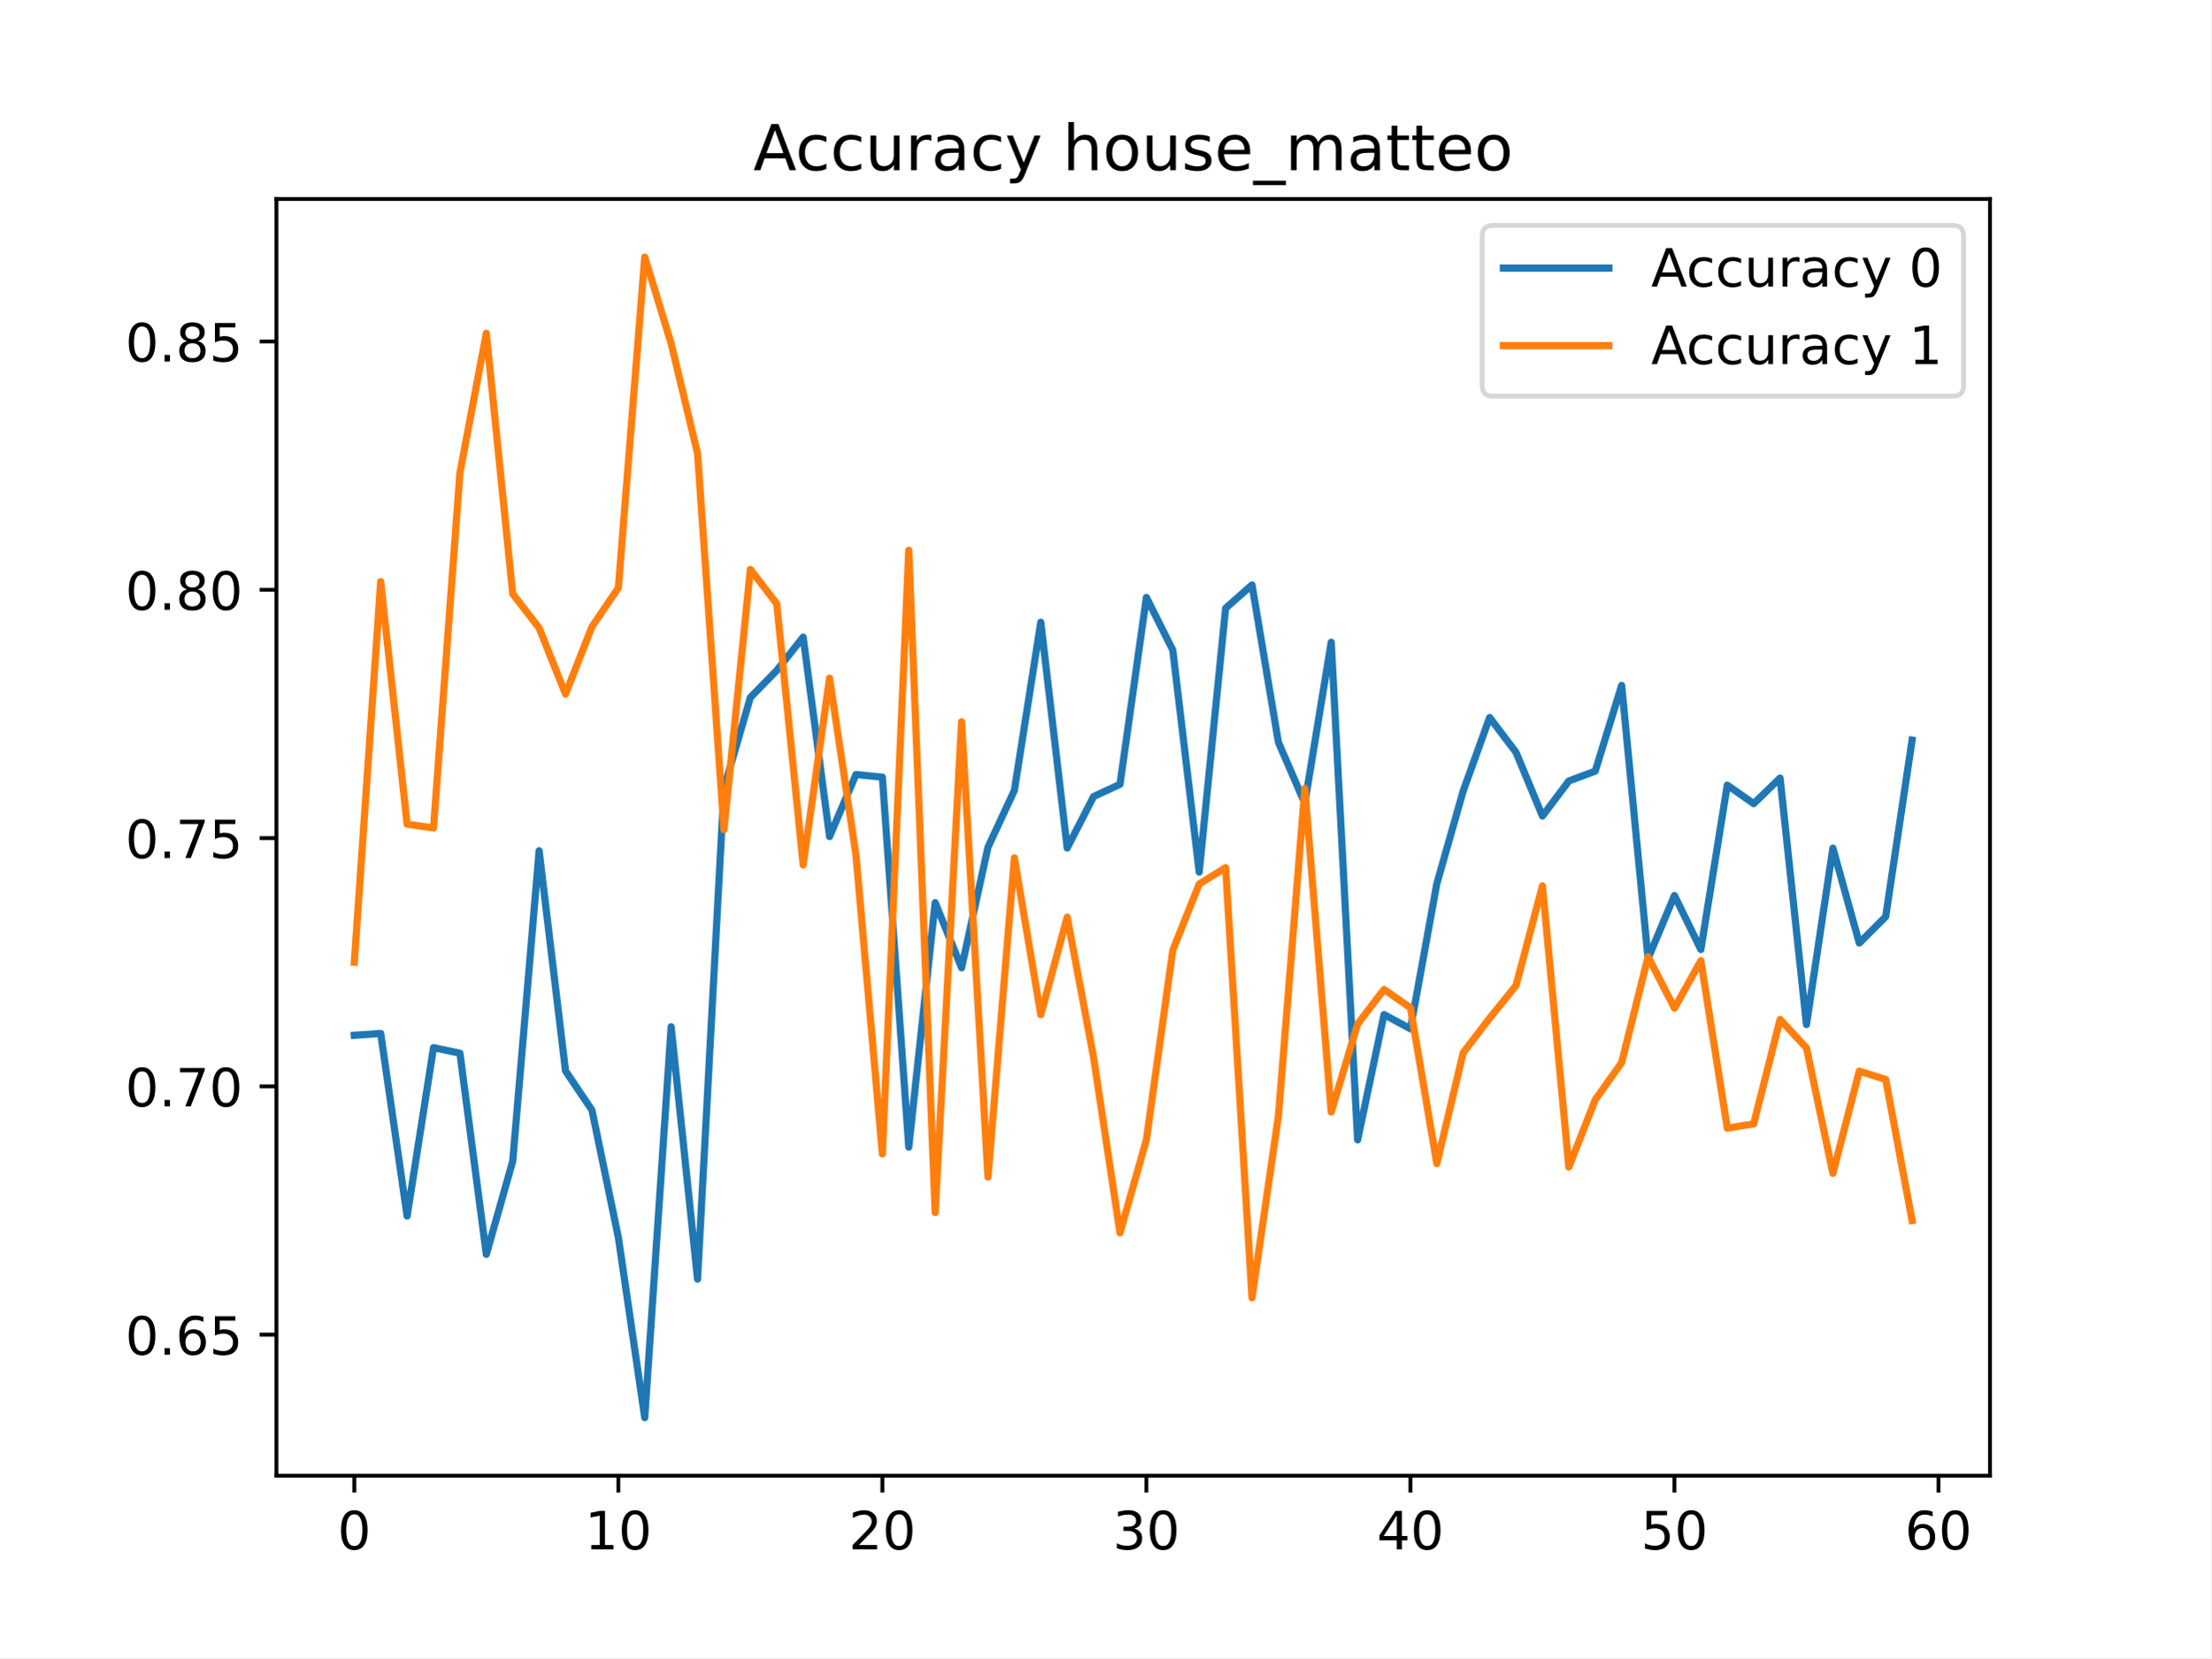
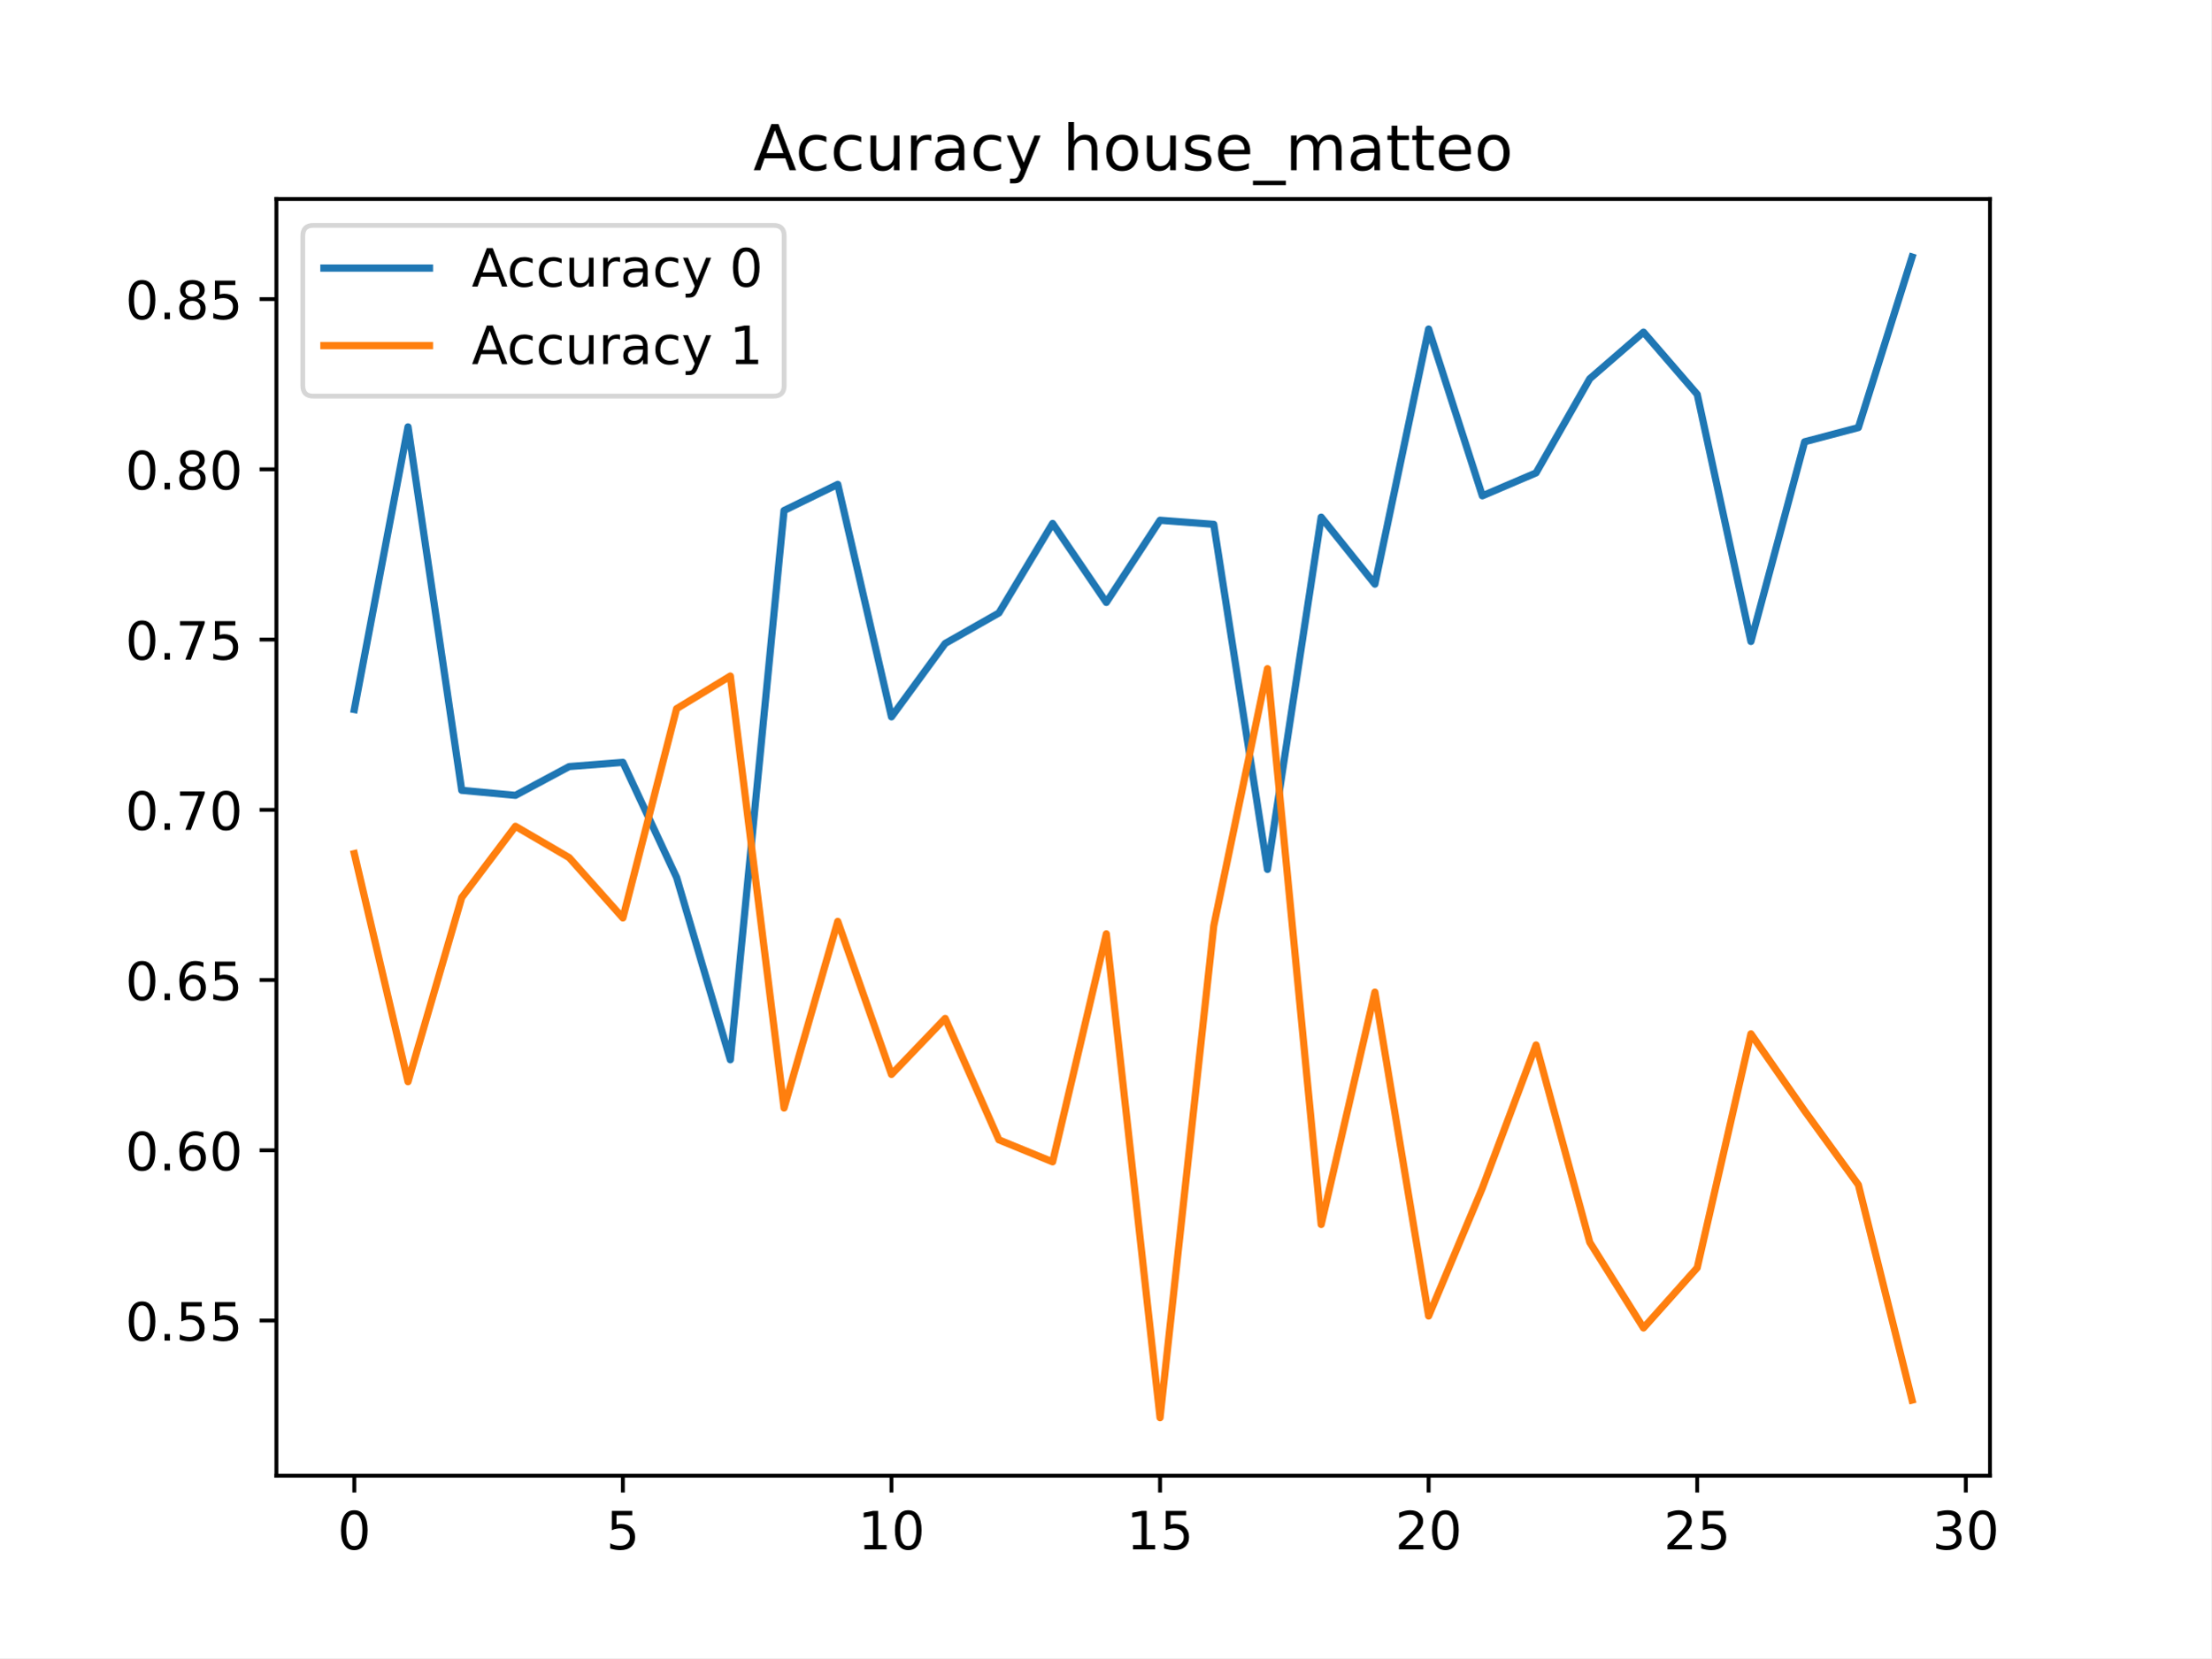
<svg xmlns="http://www.w3.org/2000/svg" xmlns:xlink="http://www.w3.org/1999/xlink" width="460.8pt" height="345.6pt" viewBox="0 0 460.8 345.6" version="1.1">
  <defs>
    <style type="text/css">*{stroke-linejoin: round; stroke-linecap: butt}</style>
  </defs>
  <g id="figure_1">
    <g id="patch_1">
      <path d="M 0 345.6  L 460.8 345.6  L 460.8 0  L 0 0  z " style="fill: #ffffff" />
    </g>
    <g id="axes_1">
      <g id="patch_2">
        <path d="M 57.6 307.584  L 414.72 307.584  L 414.72 41.472  L 57.6 41.472  z " style="fill: #ffffff" />
      </g>
      <g id="matplotlib.axis_1">
        <g id="xtick_1">
          <g id="line2d_1">
            <defs>
-               <path id="m9b61e95811" d="M 0 0  L 0 3.5  " style="stroke: #000000; stroke-width: 0.8" />
+               <path id="mf90331cf9f" d="M 0 0  L 0 3.5  " style="stroke: #000000; stroke-width: 0.8" />
            </defs>
            <g>
-               <use xlink:href="#m9b61e95811" x="73.833" y="307.584" style="stroke: #000000; stroke-width: 0.8" />
+               <use xlink:href="#mf90331cf9f" x="73.833" y="307.584" style="stroke: #000000; stroke-width: 0.8" />
            </g>
          </g>
          <g id="text_1">
            <g transform="translate(70.33335 322.9423) scale(0.11 -0.11)">
              <defs>
                <path id="DejaVuSans-30" d="M 2034 4250  Q 1547 4250 1301 3770  Q 1056 3291 1056 2328  Q 1056 1369 1301 889  Q 1547 409 2034 409  Q 2525 409 2770 889  Q 3016 1369 3016 2328  Q 3016 3291 2770 3770  Q 2525 4250 2034 4250  z M 2034 4750  Q 2819 4750 3233 4129  Q 3647 3509 3647 2328  Q 3647 1150 3233 529  Q 2819 -91 2034 -91  Q 1250 -91 836 529  Q 422 1150 422 2328  Q 422 3509 836 4129  Q 1250 4750 2034 4750  z " transform="scale(0.015625)" />
              </defs>
              <use xlink:href="#DejaVuSans-30" />
            </g>
          </g>
        </g>
        <g id="xtick_2">
          <g id="line2d_2">
            <g>
-               <use xlink:href="#m9b61e95811" x="128.859" y="307.584" style="stroke: #000000; stroke-width: 0.8" />
+               <use xlink:href="#mf90331cf9f" x="129.808" y="307.584" style="stroke: #000000; stroke-width: 0.8" />
            </g>
          </g>
          <g id="text_2">
-             <g transform="translate(121.8602 322.9423) scale(0.11 -0.11)">
+             <g transform="translate(126.3083 322.9423) scale(0.11 -0.11)">
+               <defs>
+                 <path id="DejaVuSans-35" d="M 691 4666  L 3169 4666  L 3169 4134  L 1269 4134  L 1269 2991  Q 1406 3038 1543 3061  Q 1681 3084 1819 3084  Q 2600 3084 3056 2656  Q 3513 2228 3513 1497  Q 3513 744 3044 326  Q 2575 -91 1722 -91  Q 1428 -91 1123 -41  Q 819 9 494 109  L 494 744  Q 775 591 1075 516  Q 1375 441 1709 441  Q 2250 441 2565 725  Q 2881 1009 2881 1497  Q 2881 1984 2565 2268  Q 2250 2553 1709 2553  Q 1456 2553 1204 2497  Q 953 2441 691 2322  L 691 4666  z " transform="scale(0.015625)" />
+               </defs>
+               <use xlink:href="#DejaVuSans-35" />
+             </g>
+           </g>
+         </g>
+         <g id="xtick_3">
+           <g id="line2d_3">
+             <g>
+               <use xlink:href="#mf90331cf9f" x="185.783" y="307.584" style="stroke: #000000; stroke-width: 0.8" />
+             </g>
+           </g>
+           <g id="text_3">
+             <g transform="translate(178.7838 322.9423) scale(0.11 -0.11)">
              <defs>
                <path id="DejaVuSans-31" d="M 794 531  L 1825 531  L 1825 4091  L 703 3866  L 703 4441  L 1819 4666  L 2450 4666  L 2450 531  L 3481 531  L 3481 0  L 794 0  L 794 531  z " transform="scale(0.015625)" />
              </defs>
              <use xlink:href="#DejaVuSans-31" />
              <use xlink:href="#DejaVuSans-30" x="63.623" />
            </g>
          </g>
        </g>
-         <g id="xtick_3">
-           <g id="line2d_3">
-             <g>
-               <use xlink:href="#m9b61e95811" x="183.885" y="307.584" style="stroke: #000000; stroke-width: 0.8" />
-             </g>
-           </g>
-           <g id="text_3">
-             <g transform="translate(176.8864 322.9423) scale(0.11 -0.11)">
+         <g id="xtick_4">
+           <g id="line2d_4">
+             <g>
+               <use xlink:href="#mf90331cf9f" x="241.757" y="307.584" style="stroke: #000000; stroke-width: 0.8" />
+             </g>
+           </g>
+           <g id="text_4">
+             <g transform="translate(234.7587 322.9423) scale(0.11 -0.11)">
+               <use xlink:href="#DejaVuSans-31" />
+               <use xlink:href="#DejaVuSans-35" x="63.623" />
+             </g>
+           </g>
+         </g>
+         <g id="xtick_5">
+           <g id="line2d_5">
+             <g>
+               <use xlink:href="#mf90331cf9f" x="297.732" y="307.584" style="stroke: #000000; stroke-width: 0.8" />
+             </g>
+           </g>
+           <g id="text_5">
+             <g transform="translate(290.7337 322.9423) scale(0.11 -0.11)">
              <defs>
                <path id="DejaVuSans-32" d="M 1228 531  L 3431 531  L 3431 0  L 469 0  L 469 531  Q 828 903 1448 1529  Q 2069 2156 2228 2338  Q 2531 2678 2651 2914  Q 2772 3150 2772 3378  Q 2772 3750 2511 3984  Q 2250 4219 1831 4219  Q 1534 4219 1204 4116  Q 875 4013 500 3803  L 500 4441  Q 881 4594 1212 4672  Q 1544 4750 1819 4750  Q 2544 4750 2975 4387  Q 3406 4025 3406 3419  Q 3406 3131 3298 2873  Q 3191 2616 2906 2266  Q 2828 2175 2409 1742  Q 1991 1309 1228 531  z " transform="scale(0.015625)" />
              </defs>
              <use xlink:href="#DejaVuSans-32" />
              <use xlink:href="#DejaVuSans-30" x="63.623" />
            </g>
          </g>
        </g>
-         <g id="xtick_4">
-           <g id="line2d_4">
-             <g>
-               <use xlink:href="#m9b61e95811" x="238.911" y="307.584" style="stroke: #000000; stroke-width: 0.8" />
-             </g>
-           </g>
-           <g id="text_4">
-             <g transform="translate(231.9126 322.9423) scale(0.11 -0.11)">
-               <defs>
-                 <path id="DejaVuSans-33" d="M 2597 2516  Q 3050 2419 3304 2112  Q 3559 1806 3559 1356  Q 3559 666 3084 287  Q 2609 -91 1734 -91  Q 1441 -91 1130 -33  Q 819 25 488 141  L 488 750  Q 750 597 1062 519  Q 1375 441 1716 441  Q 2309 441 2620 675  Q 2931 909 2931 1356  Q 2931 1769 2642 2001  Q 2353 2234 1838 2234  L 1294 2234  L 1294 2753  L 1863 2753  Q 2328 2753 2575 2939  Q 2822 3125 2822 3475  Q 2822 3834 2567 4026  Q 2313 4219 1838 4219  Q 1578 4219 1281 4162  Q 984 4106 628 3988  L 628 4550  Q 988 4650 1302 4700  Q 1616 4750 1894 4750  Q 2613 4750 3031 4423  Q 3450 4097 3450 3541  Q 3450 3153 3228 2886  Q 3006 2619 2597 2516  z " transform="scale(0.015625)" />
-               </defs>
-               <use xlink:href="#DejaVuSans-33" />
-               <use xlink:href="#DejaVuSans-30" x="63.623" />
-             </g>
-           </g>
-         </g>
-         <g id="xtick_5">
-           <g id="line2d_5">
-             <g>
-               <use xlink:href="#m9b61e95811" x="293.938" y="307.584" style="stroke: #000000; stroke-width: 0.8" />
-             </g>
-           </g>
-           <g id="text_5">
-             <g transform="translate(286.9388 322.9423) scale(0.11 -0.11)">
-               <defs>
-                 <path id="DejaVuSans-34" d="M 2419 4116  L 825 1625  L 2419 1625  L 2419 4116  z M 2253 4666  L 3047 4666  L 3047 1625  L 3713 1625  L 3713 1100  L 3047 1100  L 3047 0  L 2419 0  L 2419 1100  L 313 1100  L 313 1709  L 2253 4666  z " transform="scale(0.015625)" />
-               </defs>
-               <use xlink:href="#DejaVuSans-34" />
-               <use xlink:href="#DejaVuSans-30" x="63.623" />
-             </g>
-           </g>
-         </g>
        <g id="xtick_6">
          <g id="line2d_6">
            <g>
-               <use xlink:href="#m9b61e95811" x="348.964" y="307.584" style="stroke: #000000; stroke-width: 0.8" />
+               <use xlink:href="#mf90331cf9f" x="353.707" y="307.584" style="stroke: #000000; stroke-width: 0.8" />
            </g>
          </g>
          <g id="text_6">
-             <g transform="translate(341.9649 322.9423) scale(0.11 -0.11)">
-               <defs>
-                 <path id="DejaVuSans-35" d="M 691 4666  L 3169 4666  L 3169 4134  L 1269 4134  L 1269 2991  Q 1406 3038 1543 3061  Q 1681 3084 1819 3084  Q 2600 3084 3056 2656  Q 3513 2228 3513 1497  Q 3513 744 3044 326  Q 2575 -91 1722 -91  Q 1428 -91 1123 -41  Q 819 9 494 109  L 494 744  Q 775 591 1075 516  Q 1375 441 1709 441  Q 2250 441 2565 725  Q 2881 1009 2881 1497  Q 2881 1984 2565 2268  Q 2250 2553 1709 2553  Q 1456 2553 1204 2497  Q 953 2441 691 2322  L 691 4666  z " transform="scale(0.015625)" />
-               </defs>
-               <use xlink:href="#DejaVuSans-35" />
-               <use xlink:href="#DejaVuSans-30" x="63.623" />
+             <g transform="translate(346.7086 322.9423) scale(0.11 -0.11)">
+               <use xlink:href="#DejaVuSans-32" />
+               <use xlink:href="#DejaVuSans-35" x="63.623" />
            </g>
          </g>
        </g>
        <g id="xtick_7">
          <g id="line2d_7">
            <g>
-               <use xlink:href="#m9b61e95811" x="403.99" y="307.584" style="stroke: #000000; stroke-width: 0.8" />
+               <use xlink:href="#mf90331cf9f" x="409.682" y="307.584" style="stroke: #000000; stroke-width: 0.8" />
            </g>
          </g>
          <g id="text_7">
-             <g transform="translate(396.9911 322.9423) scale(0.11 -0.11)">
-               <defs>
-                 <path id="DejaVuSans-36" d="M 2113 2584  Q 1688 2584 1439 2293  Q 1191 2003 1191 1497  Q 1191 994 1439 701  Q 1688 409 2113 409  Q 2538 409 2786 701  Q 3034 994 3034 1497  Q 3034 2003 2786 2293  Q 2538 2584 2113 2584  z M 3366 4563  L 3366 3988  Q 3128 4100 2886 4159  Q 2644 4219 2406 4219  Q 1781 4219 1451 3797  Q 1122 3375 1075 2522  Q 1259 2794 1537 2939  Q 1816 3084 2150 3084  Q 2853 3084 3261 2657  Q 3669 2231 3669 1497  Q 3669 778 3244 343  Q 2819 -91 2113 -91  Q 1303 -91 875 529  Q 447 1150 447 2328  Q 447 3434 972 4092  Q 1497 4750 2381 4750  Q 2619 4750 2861 4703  Q 3103 4656 3366 4563  z " transform="scale(0.015625)" />
-               </defs>
-               <use xlink:href="#DejaVuSans-36" />
+             <g transform="translate(402.6835 322.9423) scale(0.11 -0.11)">
+               <defs>
+                 <path id="DejaVuSans-33" d="M 2597 2516  Q 3050 2419 3304 2112  Q 3559 1806 3559 1356  Q 3559 666 3084 287  Q 2609 -91 1734 -91  Q 1441 -91 1130 -33  Q 819 25 488 141  L 488 750  Q 750 597 1062 519  Q 1375 441 1716 441  Q 2309 441 2620 675  Q 2931 909 2931 1356  Q 2931 1769 2642 2001  Q 2353 2234 1838 2234  L 1294 2234  L 1294 2753  L 1863 2753  Q 2328 2753 2575 2939  Q 2822 3125 2822 3475  Q 2822 3834 2567 4026  Q 2313 4219 1838 4219  Q 1578 4219 1281 4162  Q 984 4106 628 3988  L 628 4550  Q 988 4650 1302 4700  Q 1616 4750 1894 4750  Q 2613 4750 3031 4423  Q 3450 4097 3450 3541  Q 3450 3153 3228 2886  Q 3006 2619 2597 2516  z " transform="scale(0.015625)" />
+               </defs>
+               <use xlink:href="#DejaVuSans-33" />
              <use xlink:href="#DejaVuSans-30" x="63.623" />
            </g>
          </g>
        </g>
      </g>
      <g id="matplotlib.axis_2">
        <g id="ytick_1">
          <g id="line2d_8">
            <defs>
-               <path id="mab0cbf5c92" d="M 0 0  L -3.5 0  " style="stroke: #000000; stroke-width: 0.8" />
+               <path id="mb3ea3d48a8" d="M 0 0  L -3.5 0  " style="stroke: #000000; stroke-width: 0.8" />
            </defs>
            <g>
-               <use xlink:href="#mab0cbf5c92" x="57.6" y="278.188" style="stroke: #000000; stroke-width: 0.8" />
+               <use xlink:href="#mb3ea3d48a8" x="57.6" y="275.243" style="stroke: #000000; stroke-width: 0.8" />
            </g>
          </g>
          <g id="text_8">
-             <g transform="translate(26.10781 282.3676) scale(0.11 -0.11)">
+             <g transform="translate(26.10781 279.4225) scale(0.11 -0.11)">
              <defs>
                <path id="DejaVuSans-2e" d="M 684 794  L 1344 794  L 1344 0  L 684 0  L 684 794  z " transform="scale(0.015625)" />
              </defs>
+               <use xlink:href="#DejaVuSans-30" />
+               <use xlink:href="#DejaVuSans-2e" x="63.623" />
+               <use xlink:href="#DejaVuSans-35" x="95.41" />
+               <use xlink:href="#DejaVuSans-35" x="159.033" />
+             </g>
+           </g>
+         </g>
+         <g id="ytick_2">
+           <g id="line2d_9">
+             <g>
+               <use xlink:href="#mb3ea3d48a8" x="57.6" y="239.759" style="stroke: #000000; stroke-width: 0.8" />
+             </g>
+           </g>
+           <g id="text_9">
+             <g transform="translate(26.10781 243.938) scale(0.11 -0.11)">
+               <defs>
+                 <path id="DejaVuSans-36" d="M 2113 2584  Q 1688 2584 1439 2293  Q 1191 2003 1191 1497  Q 1191 994 1439 701  Q 1688 409 2113 409  Q 2538 409 2786 701  Q 3034 994 3034 1497  Q 3034 2003 2786 2293  Q 2538 2584 2113 2584  z M 3366 4563  L 3366 3988  Q 3128 4100 2886 4159  Q 2644 4219 2406 4219  Q 1781 4219 1451 3797  Q 1122 3375 1075 2522  Q 1259 2794 1537 2939  Q 1816 3084 2150 3084  Q 2853 3084 3261 2657  Q 3669 2231 3669 1497  Q 3669 778 3244 343  Q 2819 -91 2113 -91  Q 1303 -91 875 529  Q 447 1150 447 2328  Q 447 3434 972 4092  Q 1497 4750 2381 4750  Q 2619 4750 2861 4703  Q 3103 4656 3366 4563  z " transform="scale(0.015625)" />
+               </defs>
+               <use xlink:href="#DejaVuSans-30" />
+               <use xlink:href="#DejaVuSans-2e" x="63.623" />
+               <use xlink:href="#DejaVuSans-36" x="95.41" />
+               <use xlink:href="#DejaVuSans-30" x="159.033" />
+             </g>
+           </g>
+         </g>
+         <g id="ytick_3">
+           <g id="line2d_10">
+             <g>
+               <use xlink:href="#mb3ea3d48a8" x="57.6" y="204.274" style="stroke: #000000; stroke-width: 0.8" />
+             </g>
+           </g>
+           <g id="text_10">
+             <g transform="translate(26.10781 208.4536) scale(0.11 -0.11)">
              <use xlink:href="#DejaVuSans-30" />
              <use xlink:href="#DejaVuSans-2e" x="63.623" />
              <use xlink:href="#DejaVuSans-36" x="95.41" />
              <use xlink:href="#DejaVuSans-35" x="159.033" />
            </g>
          </g>
        </g>
-         <g id="ytick_2">
-           <g id="line2d_9">
-             <g>
-               <use xlink:href="#mab0cbf5c92" x="57.6" y="226.433" style="stroke: #000000; stroke-width: 0.8" />
-             </g>
-           </g>
-           <g id="text_9">
-             <g transform="translate(26.10781 230.612) scale(0.11 -0.11)">
+         <g id="ytick_4">
+           <g id="line2d_11">
+             <g>
+               <use xlink:href="#mb3ea3d48a8" x="57.6" y="168.79" style="stroke: #000000; stroke-width: 0.8" />
+             </g>
+           </g>
+           <g id="text_11">
+             <g transform="translate(26.10781 172.9692) scale(0.11 -0.11)">
              <defs>
                <path id="DejaVuSans-37" d="M 525 4666  L 3525 4666  L 3525 4397  L 1831 0  L 1172 0  L 2766 4134  L 525 4134  L 525 4666  z " transform="scale(0.015625)" />
              </defs>
              <use xlink:href="#DejaVuSans-30" />
              <use xlink:href="#DejaVuSans-2e" x="63.623" />
              <use xlink:href="#DejaVuSans-37" x="95.41" />
              <use xlink:href="#DejaVuSans-30" x="159.033" />
            </g>
          </g>
        </g>
-         <g id="ytick_3">
-           <g id="line2d_10">
-             <g>
-               <use xlink:href="#mab0cbf5c92" x="57.6" y="174.677" style="stroke: #000000; stroke-width: 0.8" />
-             </g>
-           </g>
-           <g id="text_10">
-             <g transform="translate(26.10781 178.8565) scale(0.11 -0.11)">
+         <g id="ytick_5">
+           <g id="line2d_12">
+             <g>
+               <use xlink:href="#mb3ea3d48a8" x="57.6" y="133.306" style="stroke: #000000; stroke-width: 0.8" />
+             </g>
+           </g>
+           <g id="text_12">
+             <g transform="translate(26.10781 137.4847) scale(0.11 -0.11)">
              <use xlink:href="#DejaVuSans-30" />
              <use xlink:href="#DejaVuSans-2e" x="63.623" />
              <use xlink:href="#DejaVuSans-37" x="95.41" />
              <use xlink:href="#DejaVuSans-35" x="159.033" />
            </g>
          </g>
        </g>
-         <g id="ytick_4">
-           <g id="line2d_11">
-             <g>
-               <use xlink:href="#mab0cbf5c92" x="57.6" y="122.922" style="stroke: #000000; stroke-width: 0.8" />
-             </g>
-           </g>
-           <g id="text_11">
-             <g transform="translate(26.10781 127.1009) scale(0.11 -0.11)">
+         <g id="ytick_6">
+           <g id="line2d_13">
+             <g>
+               <use xlink:href="#mb3ea3d48a8" x="57.6" y="97.821" style="stroke: #000000; stroke-width: 0.8" />
+             </g>
+           </g>
+           <g id="text_13">
+             <g transform="translate(26.10781 102.0003) scale(0.11 -0.11)">
              <defs>
                <path id="DejaVuSans-38" d="M 2034 2216  Q 1584 2216 1326 1975  Q 1069 1734 1069 1313  Q 1069 891 1326 650  Q 1584 409 2034 409  Q 2484 409 2743 651  Q 3003 894 3003 1313  Q 3003 1734 2745 1975  Q 2488 2216 2034 2216  z M 1403 2484  Q 997 2584 770 2862  Q 544 3141 544 3541  Q 544 4100 942 4425  Q 1341 4750 2034 4750  Q 2731 4750 3128 4425  Q 3525 4100 3525 3541  Q 3525 3141 3298 2862  Q 3072 2584 2669 2484  Q 3125 2378 3379 2068  Q 3634 1759 3634 1313  Q 3634 634 3220 271  Q 2806 -91 2034 -91  Q 1263 -91 848 271  Q 434 634 434 1313  Q 434 1759 690 2068  Q 947 2378 1403 2484  z M 1172 3481  Q 1172 3119 1398 2916  Q 1625 2713 2034 2713  Q 2441 2713 2670 2916  Q 2900 3119 2900 3481  Q 2900 3844 2670 4047  Q 2441 4250 2034 4250  Q 1625 4250 1398 4047  Q 1172 3844 1172 3481  z " transform="scale(0.015625)" />
              </defs>
              <use xlink:href="#DejaVuSans-30" />
              <use xlink:href="#DejaVuSans-2e" x="63.623" />
              <use xlink:href="#DejaVuSans-38" x="95.41" />
              <use xlink:href="#DejaVuSans-30" x="159.033" />
            </g>
          </g>
        </g>
-         <g id="ytick_5">
-           <g id="line2d_12">
-             <g>
-               <use xlink:href="#mab0cbf5c92" x="57.6" y="71.166" style="stroke: #000000; stroke-width: 0.8" />
-             </g>
-           </g>
-           <g id="text_12">
-             <g transform="translate(26.10781 75.34542) scale(0.11 -0.11)">
+         <g id="ytick_7">
+           <g id="line2d_14">
+             <g>
+               <use xlink:href="#mb3ea3d48a8" x="57.6" y="62.337" style="stroke: #000000; stroke-width: 0.8" />
+             </g>
+           </g>
+           <g id="text_14">
+             <g transform="translate(26.10781 66.51587) scale(0.11 -0.11)">
              <use xlink:href="#DejaVuSans-30" />
              <use xlink:href="#DejaVuSans-2e" x="63.623" />
              <use xlink:href="#DejaVuSans-38" x="95.41" />
              <use xlink:href="#DejaVuSans-35" x="159.033" />
            </g>
          </g>
        </g>
      </g>
-       <g id="line2d_13">
-         <path d="M 73.833 215.786  L 79.335 215.405  L 84.838 253.466  L 90.341 218.361  L 95.843 219.519  L 101.346 261.45  L 106.848 242.023  L 112.351 177.329  L 117.854 223.221  L 123.356 231.373  L 128.859 257.899  L 134.362 295.488  L 139.864 214.018  L 145.367 266.615  L 150.869 164.316  L 156.372 145.377  L 161.875 139.74  L 167.377 132.792  L 172.88 174.373  L 178.382 161.437  L 183.885 161.985  L 189.388 239.113  L 194.89 188.131  L 200.393 201.722  L 205.896 176.582  L 211.398 164.743  L 216.901 129.684  L 222.403 176.75  L 227.906 166.023  L 233.409 163.478  L 238.911 124.519  L 244.414 135.504  L 249.917 181.778  L 255.419 126.774  L 260.922 121.913  L 266.424 154.717  L 271.927 167.425  L 277.43 133.859  L 282.932 237.589  L 288.435 211.474  L 293.938 214.43  L 299.44 184.2  L 304.943 164.835  L 310.445 149.552  L 315.948 156.82  L 321.451 170.091  L 326.953 162.778  L 332.456 160.721  L 337.958 142.863  L 343.461 199.787  L 348.964 186.653  L 354.466 197.913  L 359.969 163.646  L 365.472 167.501  L 370.974 162.168  L 376.477 213.546  L 381.979 176.78  L 387.482 196.557  L 392.985 191.057  L 398.487 154.26  " clip-path="url(#p442595fc83)" style="fill: none; stroke: #1f77b4; stroke-width: 1.5; stroke-linecap: square" />
-       </g>
-       <g id="line2d_14">
-         <path d="M 73.833 200.56  L 79.335 121.221  L 84.838 171.793  L 90.341 172.564  L 95.843 98.571  L 101.346 69.456  L 106.848 123.782  L 112.351 130.893  L 117.854 144.667  L 123.356 130.644  L 128.859 122.539  L 134.362 53.568  L 139.864 71.594  L 145.367 94.518  L 150.869 172.937  L 156.372 118.685  L 161.875 125.846  L 167.377 180.272  L 172.88 141.336  L 178.382 178.233  L 183.885 240.515  L 189.388 114.682  L 194.89 252.723  L 200.393 150.436  L 205.896 245.339  L 211.398 178.805  L 216.901 211.5  L 222.403 191.162  L 227.906 220.401  L 233.409 256.975  L 238.911 237.557  L 244.414 198.049  L 249.917 184.25  L 255.419 180.843  L 260.922 270.501  L 266.424 232.609  L 271.927 164.334  L 277.43 231.788  L 282.932 213.439  L 288.435 206.229  L 293.938 210.058  L 299.44 242.529  L 304.943 219.406  L 310.445 212.221  L 315.948 205.408  L 321.451 184.648  L 326.953 243.25  L 332.456 229.228  L 337.958 221.47  L 343.461 199.416  L 348.964 210.132  L 354.466 200.237  L 359.969 235.145  L 365.472 234.25  L 370.974 212.494  L 376.477 218.437  L 381.979 244.568  L 387.482 223.26  L 392.985 225.001  L 398.487 254.389  " clip-path="url(#p442595fc83)" style="fill: none; stroke: #ff7f0e; stroke-width: 1.5; stroke-linecap: square" />
+       <g id="line2d_15">
+         <path d="M 73.833 147.889  L 85.028 88.971  L 96.223 164.728  L 107.418 165.773  L 118.613 159.777  L 129.808 158.899  L 141.003 182.895  L 152.198 220.888  L 163.393 106.406  L 174.588 100.953  L 185.783 149.414  L 196.978 134.11  L 208.173 127.759  L 219.368 109.101  L 230.563 125.565  L 241.757 108.433  L 252.952 109.289  L 264.147 181.213  L 275.342 107.795  L 286.537 121.752  L 297.732 68.58  L 308.927 103.345  L 320.122 98.561  L 331.317 78.932  L 342.512 69.227  L 353.707 82.191  L 364.902 133.703  L 376.097 92.074  L 387.292 89.117  L 398.487 53.568  " clip-path="url(#p0739265c27)" style="fill: none; stroke: #1f77b4; stroke-width: 1.5; stroke-linecap: square" />
+       </g>
+       <g id="line2d_16">
+         <path d="M 73.833 177.917  L 85.028 225.46  L 96.223 187.071  L 107.418 172.223  L 118.613 178.752  L 129.808 191.333  L 141.003 147.71  L 152.198 140.908  L 163.393 230.949  L 174.588 192.049  L 185.783 223.943  L 196.978 212.266  L 208.173 237.58  L 219.368 242.166  L 230.563 194.64  L 241.757 295.488  L 252.952 192.969  L 264.147 139.374  L 275.342 255.224  L 286.537 206.794  L 297.732 274.299  L 308.927 247.621  L 320.122 217.806  L 331.317 258.94  L 342.512 276.788  L 353.707 264.241  L 364.902 215.488  L 376.097 231.546  L 387.292 246.956  L 398.487 291.823  " clip-path="url(#p0739265c27)" style="fill: none; stroke: #ff7f0e; stroke-width: 1.5; stroke-linecap: square" />
      </g>
      <g id="patch_3">
        <path d="M 57.6 307.584  L 57.6 41.472  " style="fill: none; stroke: #000000; stroke-width: 0.8; stroke-linejoin: miter; stroke-linecap: square" />
      </g>
      <g id="patch_4">
        <path d="M 414.72 307.584  L 414.72 41.472  " style="fill: none; stroke: #000000; stroke-width: 0.8; stroke-linejoin: miter; stroke-linecap: square" />
      </g>
      <g id="patch_5">
        <path d="M 57.6 307.584  L 414.72 307.584  " style="fill: none; stroke: #000000; stroke-width: 0.8; stroke-linejoin: miter; stroke-linecap: square" />
      </g>
      <g id="patch_6">
        <path d="M 57.6 41.472  L 414.72 41.472  " style="fill: none; stroke: #000000; stroke-width: 0.8; stroke-linejoin: miter; stroke-linecap: square" />
      </g>
-       <g id="text_13">
+       <g id="text_15">
        <g transform="translate(156.9786 35.472) scale(0.132 -0.132)">
          <defs>
            <path id="DejaVuSans-41" d="M 2188 4044  L 1331 1722  L 3047 1722  L 2188 4044  z M 1831 4666  L 2547 4666  L 4325 0  L 3669 0  L 3244 1197  L 1141 1197  L 716 0  L 50 0  L 1831 4666  z " transform="scale(0.015625)" />
            <path id="DejaVuSans-63" d="M 3122 3366  L 3122 2828  Q 2878 2963 2633 3030  Q 2388 3097 2138 3097  Q 1578 3097 1268 2742  Q 959 2388 959 1747  Q 959 1106 1268 751  Q 1578 397 2138 397  Q 2388 397 2633 464  Q 2878 531 3122 666  L 3122 134  Q 2881 22 2623 -34  Q 2366 -91 2075 -91  Q 1284 -91 818 406  Q 353 903 353 1747  Q 353 2603 823 3093  Q 1294 3584 2113 3584  Q 2378 3584 2631 3529  Q 2884 3475 3122 3366  z " transform="scale(0.015625)" />
            <path id="DejaVuSans-75" d="M 544 1381  L 544 3500  L 1119 3500  L 1119 1403  Q 1119 906 1312 657  Q 1506 409 1894 409  Q 2359 409 2629 706  Q 2900 1003 2900 1516  L 2900 3500  L 3475 3500  L 3475 0  L 2900 0  L 2900 538  Q 2691 219 2414 64  Q 2138 -91 1772 -91  Q 1169 -91 856 284  Q 544 659 544 1381  z M 1991 3584  L 1991 3584  z " transform="scale(0.015625)" />
            <path id="DejaVuSans-72" d="M 2631 2963  Q 2534 3019 2420 3045  Q 2306 3072 2169 3072  Q 1681 3072 1420 2755  Q 1159 2438 1159 1844  L 1159 0  L 581 0  L 581 3500  L 1159 3500  L 1159 2956  Q 1341 3275 1631 3429  Q 1922 3584 2338 3584  Q 2397 3584 2469 3576  Q 2541 3569 2628 3553  L 2631 2963  z " transform="scale(0.015625)" />
            <path id="DejaVuSans-61" d="M 2194 1759  Q 1497 1759 1228 1600  Q 959 1441 959 1056  Q 959 750 1161 570  Q 1363 391 1709 391  Q 2188 391 2477 730  Q 2766 1069 2766 1631  L 2766 1759  L 2194 1759  z M 3341 1997  L 3341 0  L 2766 0  L 2766 531  Q 2569 213 2275 61  Q 1981 -91 1556 -91  Q 1019 -91 701 211  Q 384 513 384 1019  Q 384 1609 779 1909  Q 1175 2209 1959 2209  L 2766 2209  L 2766 2266  Q 2766 2663 2505 2880  Q 2244 3097 1772 3097  Q 1472 3097 1187 3025  Q 903 2953 641 2809  L 641 3341  Q 956 3463 1253 3523  Q 1550 3584 1831 3584  Q 2591 3584 2966 3190  Q 3341 2797 3341 1997  z " transform="scale(0.015625)" />
            <path id="DejaVuSans-79" d="M 2059 -325  Q 1816 -950 1584 -1140  Q 1353 -1331 966 -1331  L 506 -1331  L 506 -850  L 844 -850  Q 1081 -850 1212 -737  Q 1344 -625 1503 -206  L 1606 56  L 191 3500  L 800 3500  L 1894 763  L 2988 3500  L 3597 3500  L 2059 -325  z " transform="scale(0.015625)" />
            <path id="DejaVuSans-20" transform="scale(0.015625)" />
            <path id="DejaVuSans-68" d="M 3513 2113  L 3513 0  L 2938 0  L 2938 2094  Q 2938 2591 2744 2837  Q 2550 3084 2163 3084  Q 1697 3084 1428 2787  Q 1159 2491 1159 1978  L 1159 0  L 581 0  L 581 4863  L 1159 4863  L 1159 2956  Q 1366 3272 1645 3428  Q 1925 3584 2291 3584  Q 2894 3584 3203 3211  Q 3513 2838 3513 2113  z " transform="scale(0.015625)" />
            <path id="DejaVuSans-6f" d="M 1959 3097  Q 1497 3097 1228 2736  Q 959 2375 959 1747  Q 959 1119 1226 758  Q 1494 397 1959 397  Q 2419 397 2687 759  Q 2956 1122 2956 1747  Q 2956 2369 2687 2733  Q 2419 3097 1959 3097  z M 1959 3584  Q 2709 3584 3137 3096  Q 3566 2609 3566 1747  Q 3566 888 3137 398  Q 2709 -91 1959 -91  Q 1206 -91 779 398  Q 353 888 353 1747  Q 353 2609 779 3096  Q 1206 3584 1959 3584  z " transform="scale(0.015625)" />
            <path id="DejaVuSans-73" d="M 2834 3397  L 2834 2853  Q 2591 2978 2328 3040  Q 2066 3103 1784 3103  Q 1356 3103 1142 2972  Q 928 2841 928 2578  Q 928 2378 1081 2264  Q 1234 2150 1697 2047  L 1894 2003  Q 2506 1872 2764 1633  Q 3022 1394 3022 966  Q 3022 478 2636 193  Q 2250 -91 1575 -91  Q 1294 -91 989 -36  Q 684 19 347 128  L 347 722  Q 666 556 975 473  Q 1284 391 1588 391  Q 1994 391 2212 530  Q 2431 669 2431 922  Q 2431 1156 2273 1281  Q 2116 1406 1581 1522  L 1381 1569  Q 847 1681 609 1914  Q 372 2147 372 2553  Q 372 3047 722 3315  Q 1072 3584 1716 3584  Q 2034 3584 2315 3537  Q 2597 3491 2834 3397  z " transform="scale(0.015625)" />
            <path id="DejaVuSans-65" d="M 3597 1894  L 3597 1613  L 953 1613  Q 991 1019 1311 708  Q 1631 397 2203 397  Q 2534 397 2845 478  Q 3156 559 3463 722  L 3463 178  Q 3153 47 2828 -22  Q 2503 -91 2169 -91  Q 1331 -91 842 396  Q 353 884 353 1716  Q 353 2575 817 3079  Q 1281 3584 2069 3584  Q 2775 3584 3186 3129  Q 3597 2675 3597 1894  z M 3022 2063  Q 3016 2534 2758 2815  Q 2500 3097 2075 3097  Q 1594 3097 1305 2825  Q 1016 2553 972 2059  L 3022 2063  z " transform="scale(0.015625)" />
            <path id="DejaVuSans-5f" d="M 3263 -1063  L 3263 -1509  L -63 -1509  L -63 -1063  L 3263 -1063  z " transform="scale(0.015625)" />
            <path id="DejaVuSans-6d" d="M 3328 2828  Q 3544 3216 3844 3400  Q 4144 3584 4550 3584  Q 5097 3584 5394 3201  Q 5691 2819 5691 2113  L 5691 0  L 5113 0  L 5113 2094  Q 5113 2597 4934 2840  Q 4756 3084 4391 3084  Q 3944 3084 3684 2787  Q 3425 2491 3425 1978  L 3425 0  L 2847 0  L 2847 2094  Q 2847 2600 2669 2842  Q 2491 3084 2119 3084  Q 1678 3084 1418 2786  Q 1159 2488 1159 1978  L 1159 0  L 581 0  L 581 3500  L 1159 3500  L 1159 2956  Q 1356 3278 1631 3431  Q 1906 3584 2284 3584  Q 2666 3584 2933 3390  Q 3200 3197 3328 2828  z " transform="scale(0.015625)" />
            <path id="DejaVuSans-74" d="M 1172 4494  L 1172 3500  L 2356 3500  L 2356 3053  L 1172 3053  L 1172 1153  Q 1172 725 1289 603  Q 1406 481 1766 481  L 2356 481  L 2356 0  L 1766 0  Q 1100 0 847 248  Q 594 497 594 1153  L 594 3053  L 172 3053  L 172 3500  L 594 3500  L 594 4494  L 1172 4494  z " transform="scale(0.015625)" />
          </defs>
          <use xlink:href="#DejaVuSans-41" />
          <use xlink:href="#DejaVuSans-63" x="66.658" />
          <use xlink:href="#DejaVuSans-63" x="121.639" />
          <use xlink:href="#DejaVuSans-75" x="176.619" />
          <use xlink:href="#DejaVuSans-72" x="239.998" />
          <use xlink:href="#DejaVuSans-61" x="281.111" />
          <use xlink:href="#DejaVuSans-63" x="342.391" />
          <use xlink:href="#DejaVuSans-79" x="397.371" />
          <use xlink:href="#DejaVuSans-20" x="456.551" />
          <use xlink:href="#DejaVuSans-68" x="488.338" />
          <use xlink:href="#DejaVuSans-6f" x="551.717" />
          <use xlink:href="#DejaVuSans-75" x="612.898" />
          <use xlink:href="#DejaVuSans-73" x="676.277" />
          <use xlink:href="#DejaVuSans-65" x="728.377" />
          <use xlink:href="#DejaVuSans-5f" x="789.9" />
          <use xlink:href="#DejaVuSans-6d" x="839.9" />
          <use xlink:href="#DejaVuSans-61" x="937.312" />
          <use xlink:href="#DejaVuSans-74" x="998.592" />
          <use xlink:href="#DejaVuSans-74" x="1037.801" />
          <use xlink:href="#DejaVuSans-65" x="1077.01" />
          <use xlink:href="#DejaVuSans-6f" x="1138.533" />
        </g>
      </g>
      <g id="legend_1">
        <g id="patch_7">
-           <path d="M 311.103 82.564  L 407.02 82.564  Q 409.22 82.564 409.22 80.364  L 409.22 49.172  Q 409.22 46.972 407.02 46.972  L 311.103 46.972  Q 308.903 46.972 308.903 49.172  L 308.903 80.364  Q 308.903 82.564 311.103 82.564  z " style="fill: #ffffff; opacity: 0.8; stroke: #cccccc; stroke-linejoin: miter" />
-         </g>
-         <g id="line2d_15">
-           <path d="M 313.303 55.88  L 324.303 55.88  L 335.303 55.88  " style="fill: none; stroke: #1f77b4; stroke-width: 1.5; stroke-linecap: square" />
-         </g>
-         <g id="text_14">
-           <g transform="translate(344.1034 59.73028) scale(0.11 -0.11)">
+           <path d="M 65.3 82.564  L 161.217 82.564  Q 163.417 82.564 163.417 80.364  L 163.417 49.172  Q 163.417 46.972 161.217 46.972  L 65.3 46.972  Q 63.1 46.972 63.1 49.172  L 63.1 80.364  Q 63.1 82.564 65.3 82.564  z " style="fill: #ffffff; opacity: 0.8; stroke: #cccccc; stroke-linejoin: miter" />
+         </g>
+         <g id="line2d_17">
+           <path d="M 67.5 55.88  L 78.5 55.88  L 89.5 55.88  " style="fill: none; stroke: #1f77b4; stroke-width: 1.5; stroke-linecap: square" />
+         </g>
+         <g id="text_16">
+           <g transform="translate(98.3 59.73028) scale(0.11 -0.11)">
            <use xlink:href="#DejaVuSans-41" />
            <use xlink:href="#DejaVuSans-63" x="66.658" />
            <use xlink:href="#DejaVuSans-63" x="121.639" />
            <use xlink:href="#DejaVuSans-75" x="176.619" />
            <use xlink:href="#DejaVuSans-72" x="239.998" />
            <use xlink:href="#DejaVuSans-61" x="281.111" />
            <use xlink:href="#DejaVuSans-63" x="342.391" />
            <use xlink:href="#DejaVuSans-79" x="397.371" />
            <use xlink:href="#DejaVuSans-20" x="456.551" />
            <use xlink:href="#DejaVuSans-30" x="488.338" />
          </g>
        </g>
-         <g id="line2d_16">
-           <path d="M 313.303 72.026  L 324.303 72.026  L 335.303 72.026  " style="fill: none; stroke: #ff7f0e; stroke-width: 1.5; stroke-linecap: square" />
-         </g>
-         <g id="text_15">
-           <g transform="translate(344.1034 75.87622) scale(0.11 -0.11)">
+         <g id="line2d_18">
+           <path d="M 67.5 72.026  L 78.5 72.026  L 89.5 72.026  " style="fill: none; stroke: #ff7f0e; stroke-width: 1.5; stroke-linecap: square" />
+         </g>
+         <g id="text_17">
+           <g transform="translate(98.3 75.87622) scale(0.11 -0.11)">
            <use xlink:href="#DejaVuSans-41" />
            <use xlink:href="#DejaVuSans-63" x="66.658" />
            <use xlink:href="#DejaVuSans-63" x="121.639" />
            <use xlink:href="#DejaVuSans-75" x="176.619" />
            <use xlink:href="#DejaVuSans-72" x="239.998" />
            <use xlink:href="#DejaVuSans-61" x="281.111" />
            <use xlink:href="#DejaVuSans-63" x="342.391" />
            <use xlink:href="#DejaVuSans-79" x="397.371" />
            <use xlink:href="#DejaVuSans-20" x="456.551" />
            <use xlink:href="#DejaVuSans-31" x="488.338" />
          </g>
        </g>
      </g>
    </g>
  </g>
  <defs>
-     <clipPath id="p442595fc83">
+     <clipPath id="p0739265c27">
      <rect x="57.6" y="41.472" width="357.12" height="266.112" />
    </clipPath>
  </defs>
</svg>
